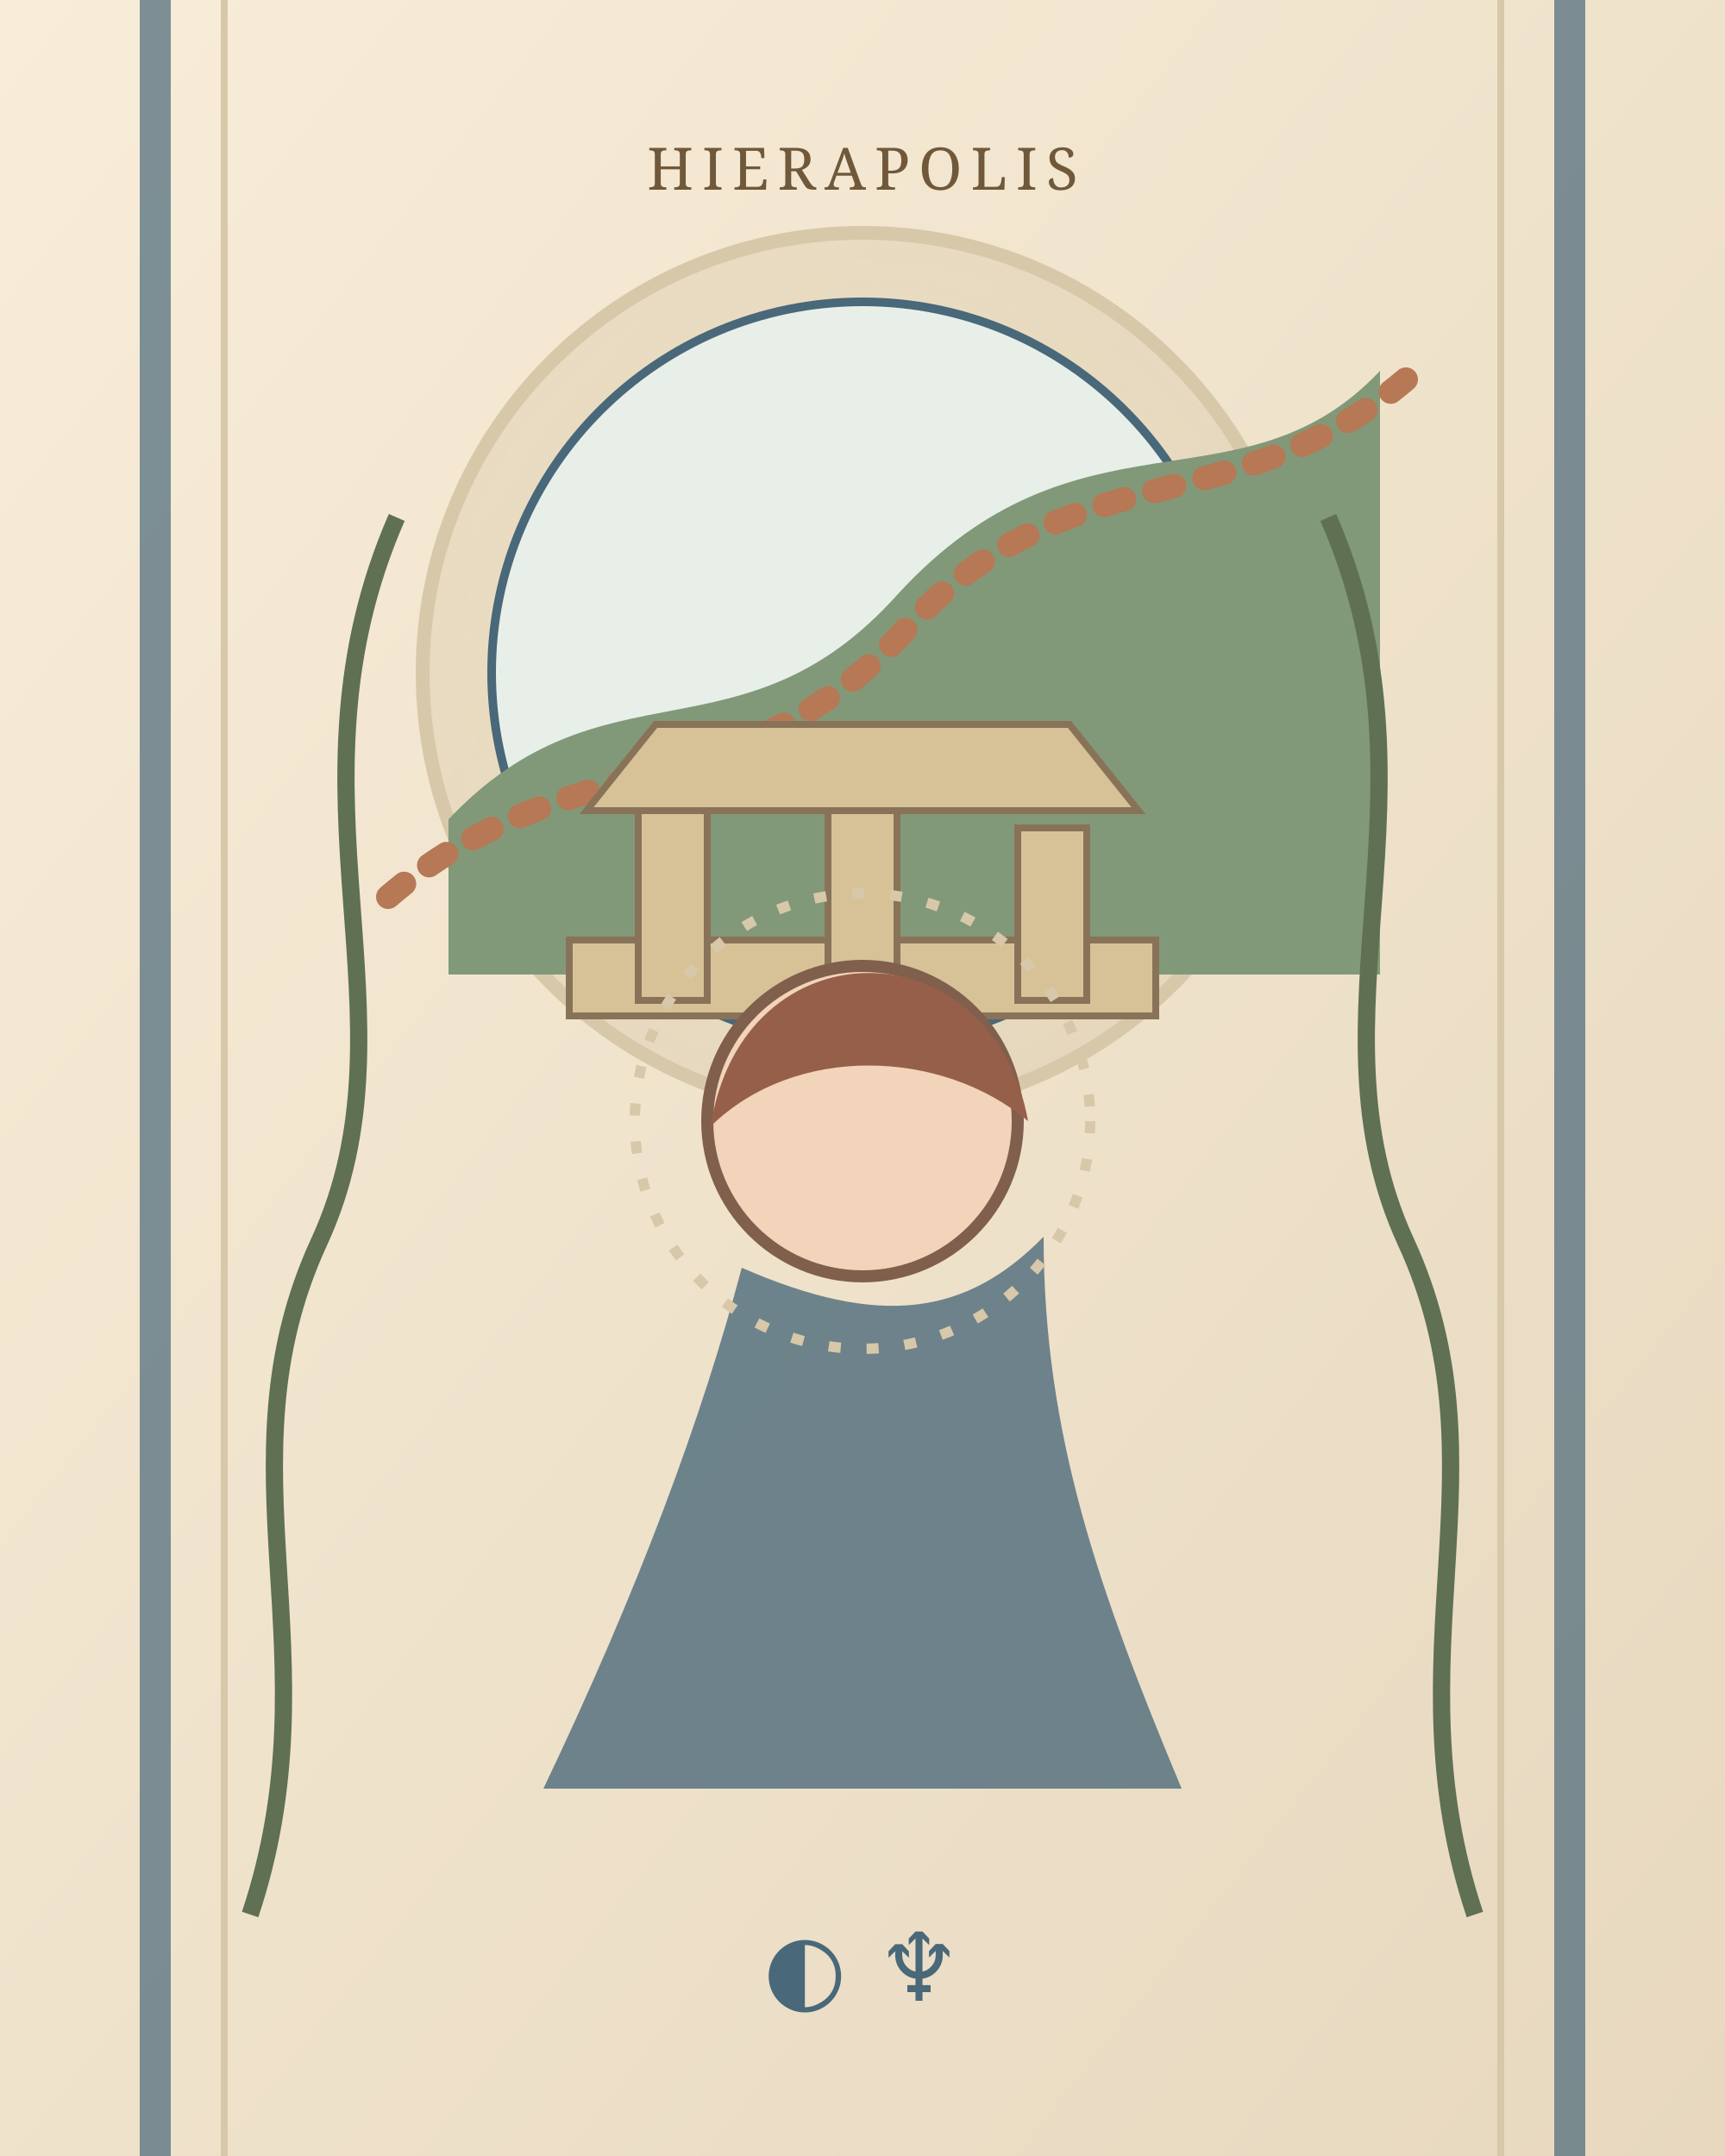
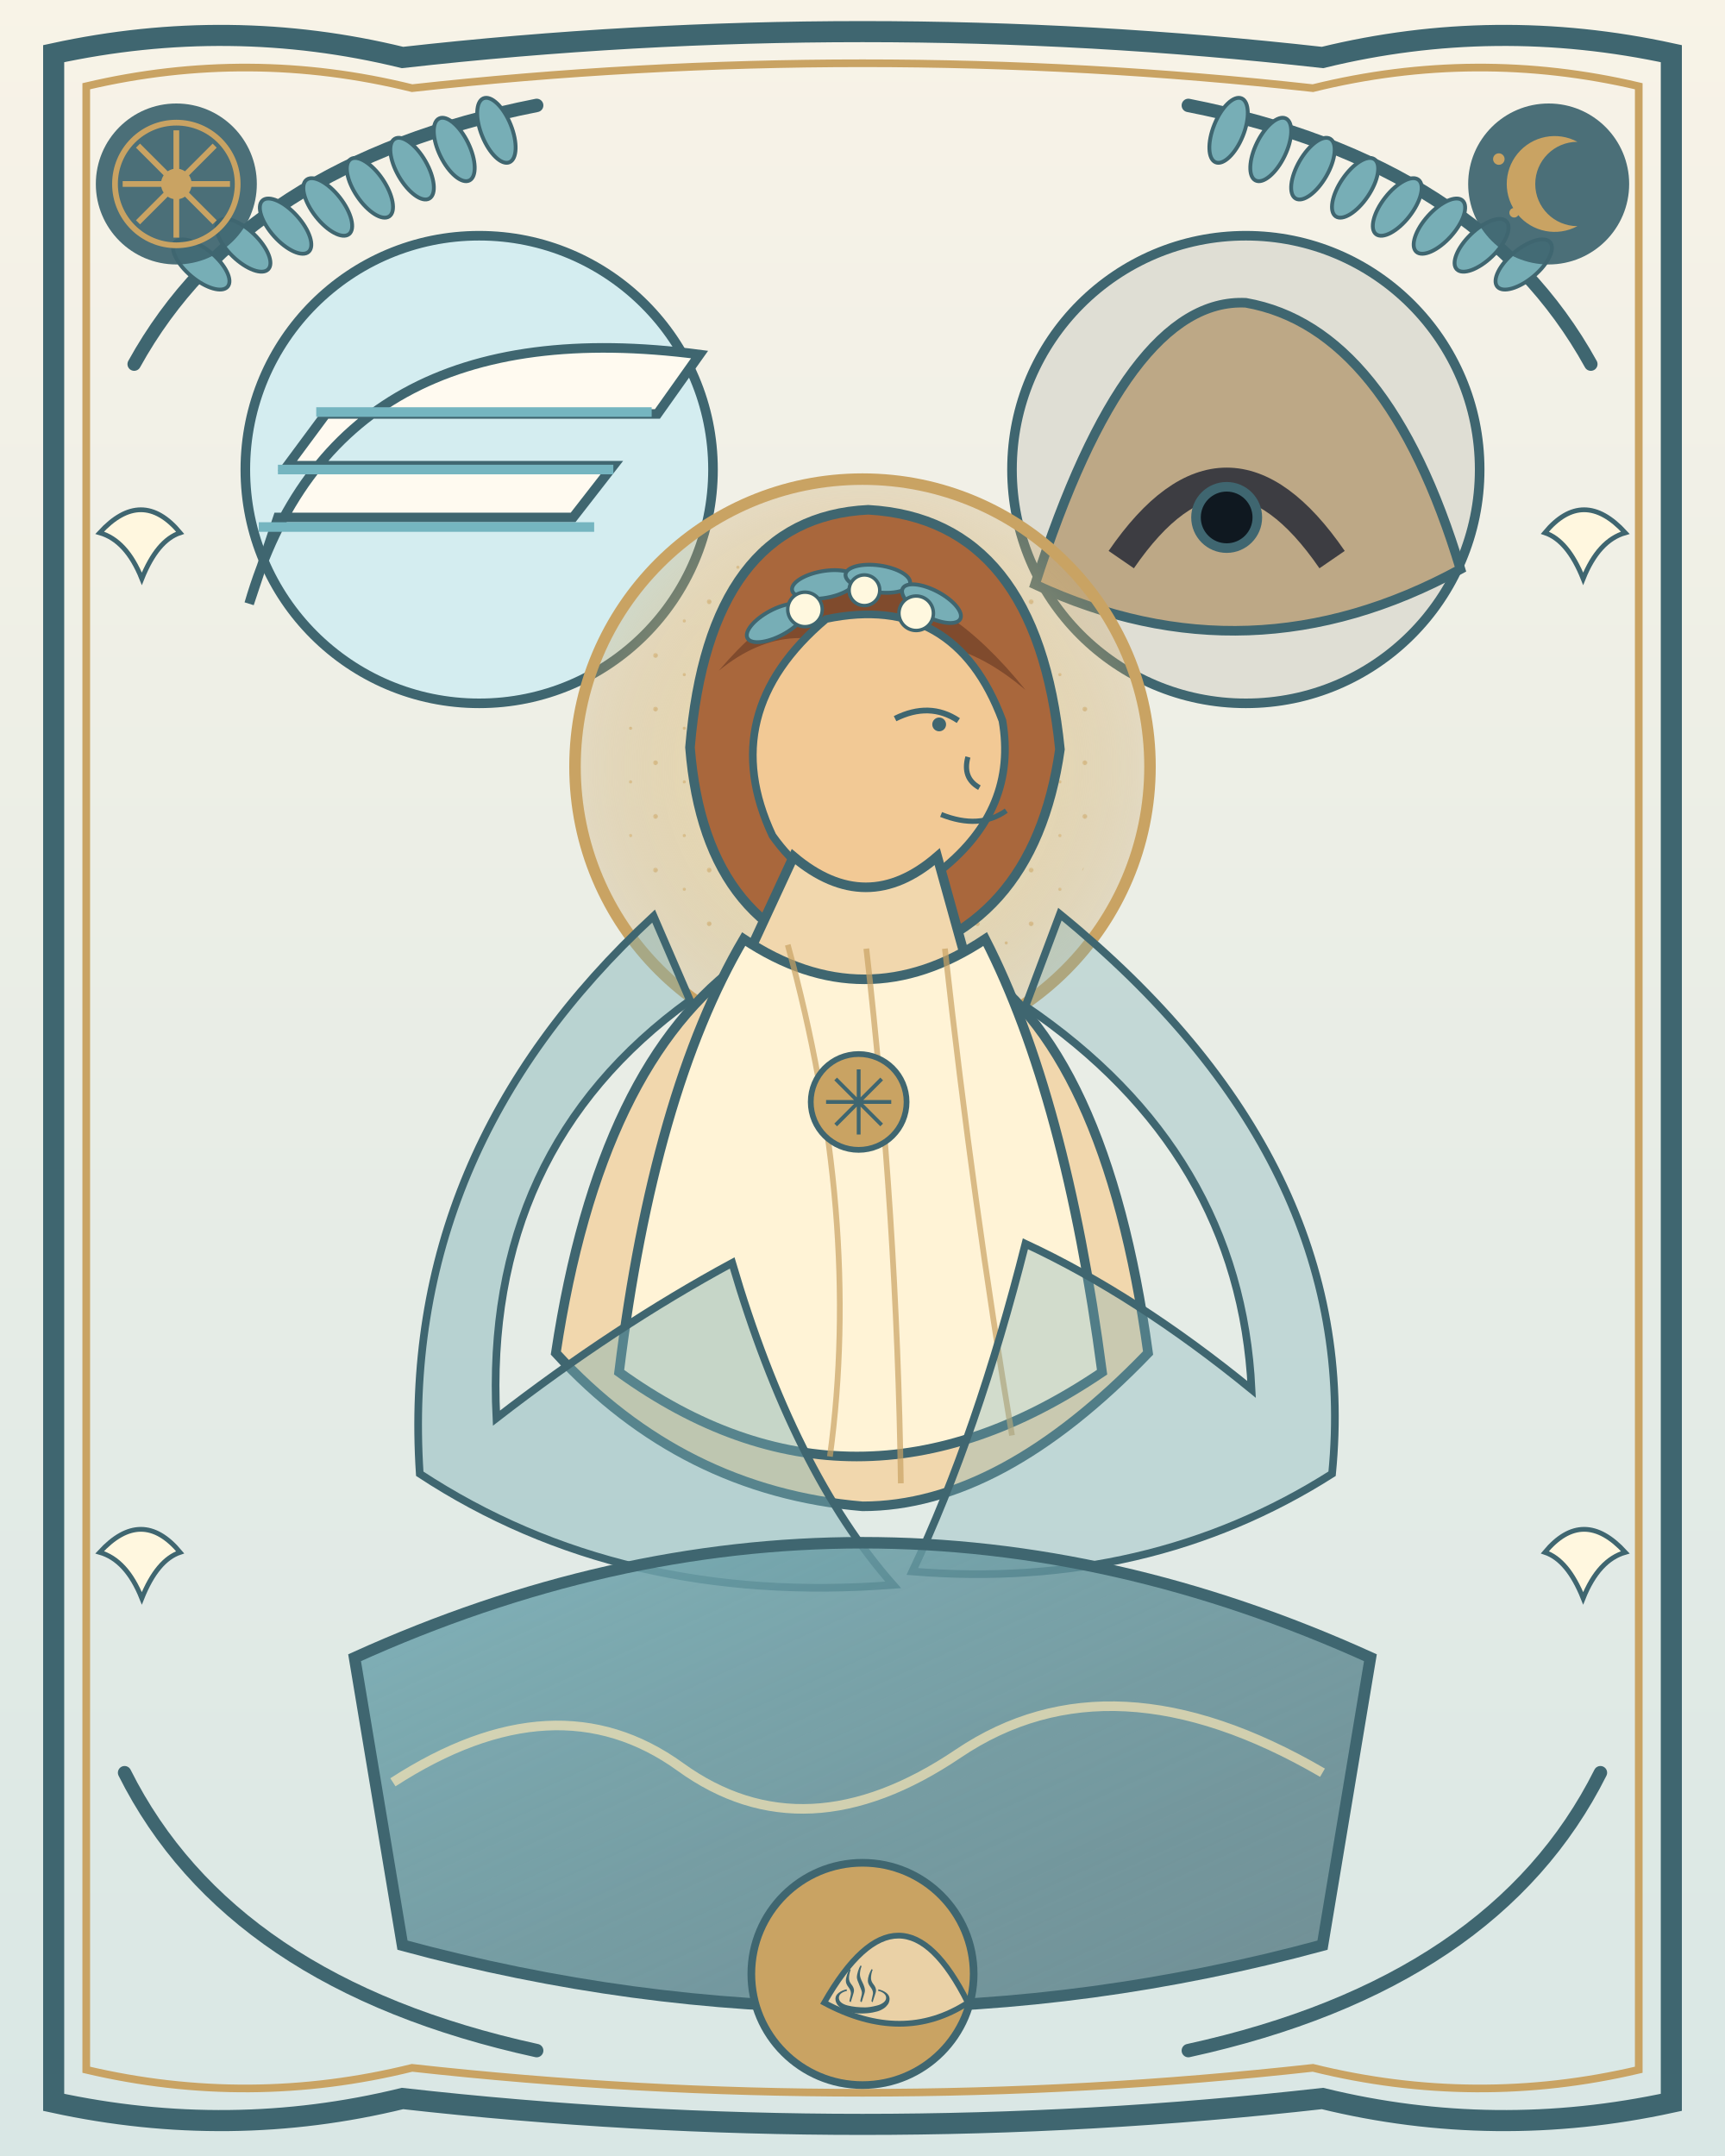
- <svg xmlns="http://www.w3.org/2000/svg" viewBox="0 0 1000 1250" role="img" aria-label="HIERAPOLIS">
+ <svg xmlns="http://www.w3.org/2000/svg" viewBox="0 0 900 1125" role="img" aria-label="Art Nouveau travel illustration">
  <defs>
-     <linearGradient id="b" y2="1">
-       <stop stop-color="#f8edd8" />
-       <stop offset="1" stop-color="#e7d8bf" />
+     <linearGradient id="paper" x1="0" y1="0" x2="0" y2="1">
+       <stop stop-color="#f8f3e7" />
+       <stop offset="1" stop-color="#d9e7e5" />
    </linearGradient>
-     <radialGradient id="h">
-       <stop stop-color="#fff8d9" />
-       <stop offset="1" stop-color="#d7c8a9" stop-opacity=".38" />
+     <radialGradient id="halo">
+       <stop stop-color="#fff5ca" />
+       <stop offset="1" stop-color="#c9a363" stop-opacity=".28" />
    </radialGradient>
+     <linearGradient id="sea" x1="0" y1="0" x2="1" y2="1">
+       <stop stop-color="#77aeb6" stop-opacity=".9" />
+       <stop offset="1" stop-color="#3f6670" stop-opacity=".68" />
+     </linearGradient>
+     <filter id="soft">
+       <feGaussianBlur stdDeviation="1.1" />
+     </filter>
+     <pattern id="stars" width="28" height="28" patternUnits="userSpaceOnUse">
+       <circle cx="6" cy="6" r="1.2" fill="#c9a363" />
+       <circle cx="21" cy="16" r=".8" fill="#c9a363" />
+     </pattern>
  </defs>
-   <rect width="1000" height="1250" fill="url(#b)" />
-   <path d="M90 0v1250M910 0v1250" stroke="#496879" stroke-width="18" opacity=".7" />
-   <path d="M130 0v1250M870 0v1250" stroke="#d7c8a9" stroke-width="4" />
-   <circle cx="500" cy="390" r="255" fill="url(#h)" stroke="#d7c8a9" stroke-width="8" />
-   <circle cx="500" cy="390" r="215" fill="#e8efe9" stroke="#496879" stroke-width="5" />
-   <path d="M260 475C350 380 430 445 520 345C625 230 720 300 800 215v350H260z" fill="#819978" />
-   <path d="M225 520C330 430 430 470 525 365C620 260 715 305 815 220" fill="none" stroke="#b67855" stroke-width="14" stroke-linecap="round" stroke-dasharray="12 18" />
-   <g fill="#d7c298" stroke="#887359" stroke-width="4">
-     <rect x="330" y="545" width="340" height="44" />
-     <rect x="370" y="470" width="40" height="110" />
-     <rect x="480" y="450" width="40" height="130" />
-     <rect x="590" y="480" width="40" height="100" />
-     <path d="M340 470h320l-40-50H380z" />
+   <rect width="900" height="1125" fill="url(#paper)" />
+   <path d="M28 28 Q120 8 210 30 Q450 3 690 30 Q780 8 872 28 L872 1097 Q780 1117 690 1095 Q450 1122 210 1095 Q120 1117 28 1097Z" fill="none" stroke="#3f6670" stroke-width="11" />
+   <path d="M45 45 Q130 25 215 46 Q450 20 685 46 Q770 25 855 45 L855 1080 Q770 1100 685 1079 Q450 1105 215 1079 Q130 1100 45 1080Z" fill="none" stroke="#c9a363" stroke-width="4" />
+   <g fill="none" stroke="#3f6670" stroke-width="7" stroke-linecap="round">
+     <path d="M70 190 Q128 85 280 55" />
+     <path d="M830 190 Q772 85 620 55" />
+     <path d="M65 925 Q120 1035 280 1070" />
+     <path d="M835 925 Q780 1035 620 1070" />
  </g>
-   <circle cx="500" cy="650" r="90" fill="#f1d4ba" stroke="#805f4d" stroke-width="7" />
-   <path d="M412 653C430 535 575 535 596 650c-50-42-135-45-184 3z" fill="#965f49" />
-   <path d="M430 735c80 35 130 28 175-18 0 115 32 205 80 320H315c55-115 92-215 115-302z" fill="#496879" opacity=".78" />
-   <circle cx="500" cy="650" r="132" fill="none" stroke="#d7c8a9" stroke-width="6" stroke-dasharray="7 15" />
-   <g font-family="Georgia,serif" text-anchor="middle">
-     <text x="500" y="110" font-size="34" fill="#70583a" letter-spacing="5">HIERAPOLIS</text>
-     <text x="500" y="1160" font-size="55" fill="#496879">◐   ♆</text>
+   <g fill="#77aeb6" stroke="#3f6670" stroke-width="2">
+     <ellipse cx="105" cy="138" rx="8" ry="18" transform="rotate(-50 105 138)" />
+     <ellipse cx="127" cy="128" rx="8" ry="18" transform="rotate(-46 127 128)" />
+     <ellipse cx="149" cy="118" rx="8" ry="18" transform="rotate(-42 149 118)" />
+     <ellipse cx="171" cy="108" rx="8" ry="18" transform="rotate(-38 171 108)" />
+     <ellipse cx="193" cy="98" rx="8" ry="18" transform="rotate(-34 193 98)" />
+     <ellipse cx="215" cy="88" rx="8" ry="18" transform="rotate(-30 215 88)" />
+     <ellipse cx="237" cy="78" rx="8" ry="18" transform="rotate(-26 237 78)" />
+     <ellipse cx="259" cy="68" rx="8" ry="18" transform="rotate(-22 259 68)" />
+     <ellipse cx="795" cy="138" rx="8" ry="18" transform="rotate(50 795 138)" />
+     <ellipse cx="773" cy="128" rx="8" ry="18" transform="rotate(46 773 128)" />
+     <ellipse cx="751" cy="118" rx="8" ry="18" transform="rotate(42 751 118)" />
+     <ellipse cx="729" cy="108" rx="8" ry="18" transform="rotate(38 729 108)" />
+     <ellipse cx="707" cy="98" rx="8" ry="18" transform="rotate(34 707 98)" />
+     <ellipse cx="685" cy="88" rx="8" ry="18" transform="rotate(30 685 88)" />
+     <ellipse cx="663" cy="78" rx="8" ry="18" transform="rotate(26 663 78)" />
+     <ellipse cx="641" cy="68" rx="8" ry="18" transform="rotate(22 641 68)" />
  </g>
-   <g fill="none" stroke="#5f7053" stroke-width="10">
-     <path d="M145 1110c50-150-20-260 40-390s-25-260 45-420" />
-     <path d="M855 1110c-50-150 20-260-40-390s25-260-45-420" />
+   <g fill="#fff7df" stroke="#3f6670" stroke-width="2.5">
+     <path d="M52 278 q22-24 42 0 q-12 4-20 24 q-8-20-22-24z" />
+     <path d="M848 278 q-22-24-42 0 q12 4 20 24 q8-20 22-24z" />
+     <path d="M52 810 q22-24 42 0 q-12 4-20 24 q-8-20-22-24z" />
+     <path d="M848 810 q-22-24-42 0 q12 4 20 24 q8-20 22-24z" />
  </g>
+   <g>
+     <circle cx="92" cy="96" r="42" fill="#3f6670" opacity=".93" />
+     <circle cx="92" cy="96" r="32" fill="none" stroke="#c9a363" stroke-width="3" />
+     <path d="M92 68v56M64 96h56M72 76l40 40M112 76l-40 40" stroke="#c9a363" stroke-width="3" />
+     <circle cx="92" cy="96" r="8" fill="#c9a363" />
+     <circle cx="808" cy="96" r="42" fill="#3f6670" opacity=".93" />
+     <path d="M823 74a25 25 0 1 0 0 44a20 20 0 1 1 0-44" fill="#c9a363" />
+     <circle cx="782" cy="83" r="3" fill="#c9a363" />
+     <circle cx="790" cy="111" r="2.5" fill="#c9a363" />
+   </g>
+   <g stroke="#3f6670" stroke-width="5">
+     <circle cx="250" cy="245" r="122" fill="#d4edf0" />
+     <path d="M130 315 q45-155 235-130 l-22 31H170l-20 27h170l-21 27H145z" fill="#fffaf0" />
+     <path d="M165 215h175M145 245h175M135 275h175" stroke="#75b5c0" />
+     <circle cx="650" cy="245" r="122" fill="#dfded4" />
+     <path d="M540 305 q48-150 110-147 q74 13 112 139 q-110 60-222 8z" fill="#bda886" />
+     <path d="M585 292 q55-80 110 0" fill="none" stroke="#3d3d42" stroke-width="16" />
+     <circle cx="640" cy="270" r="16" fill="#0f1820" />
+   </g>
+   <circle cx="450" cy="400" r="150" fill="url(#halo)" stroke="#c9a363" stroke-width="6" />
+   <circle cx="450" cy="400" r="127" fill="url(#stars)" opacity=".55" />
+   <path d="M360 390 q10-120 93-124 q88 5 100 125 q-14 98-100 112 q-85-12-93-113z" fill="#a9673c" stroke="#3f6670" stroke-width="5" />
+   <path d="M375 350 q78-92 160 10 q-45-38-79-14 q-42-28-81 4z" fill="#754229" opacity=".78" />
+   <path d="M431 323 q67-14 92 53 q8 46-32 78 q-54 30-88-18 q-30-64 28-113z" fill="#f2c995" stroke="#3f6670" stroke-width="4" />
+   <path d="M467 375 q18-9 33 1" fill="none" stroke="#3f6670" stroke-width="3" />
+   <circle cx="490" cy="378" r="3.6" fill="#3f6670" />
+   <path d="M505 395 q-3 11 6 16M491 425 q20 8 34-2" fill="none" stroke="#3f6670" stroke-width="2.7" />
+   <g fill="#77aeb6" stroke="#3f6670" stroke-width="2">
+     <ellipse cx="405" cy="325" rx="17" ry="7" transform="rotate(-28 405 325)" />
+     <ellipse cx="430" cy="305" rx="17" ry="7" transform="rotate(-10 430 305)" />
+     <ellipse cx="458" cy="302" rx="17" ry="7" transform="rotate(8 458 302)" />
+     <ellipse cx="486" cy="315" rx="17" ry="7" transform="rotate(28 486 315)" />
+   </g>
+   <g fill="#fff8df" stroke="#3f6670" stroke-width="1.8">
+     <circle cx="420" cy="318" r="9" />
+     <circle cx="451" cy="308" r="8" />
+     <circle cx="478" cy="320" r="9" />
+   </g>
+   <path d="M414 447 q38 32 75 0 l15 54 q73 45 95 205 q-77 80-149 80 q-94-8-160-80 q23-152 99-205z" fill="#f1d7ad" stroke="#3f6670" stroke-width="5" />
+   <path d="M388 490 q63 42 126 0 q42 82 61 226 q-130 88-252 0 q18-146 65-226z" fill="#fff3d6" stroke="#3f6670" stroke-width="5" />
+   <path d="M411 493 Q450 635 433 760M452 495 Q468 635 470 774M493 495 Q508 630 528 749" stroke="#c9a363" stroke-width="3" opacity=".7" fill="none" />
+   <path d="M360 522 q-108 78-101 218 q62-48 123-81 q32 109 84 168 q-142 11-247-58 q-11-168 122-291z" fill="#77aeb6" fill-opacity=".42" stroke="#3f6670" stroke-width="4" />
+   <path d="M535 525 q112 76 118 200 q-60-49-118-76 q-25 99-59 171 q123 10 219-51 q16-163-142-292z" fill="#77aeb6" fill-opacity=".33" stroke="#3f6670" stroke-width="4" />
+   <circle cx="448" cy="575" r="25" fill="#c9a363" stroke="#3f6670" stroke-width="3" />
+   <path d="M448 558v34M431 575h34M436 563l24 24M460 563l-24 24" stroke="#3f6670" stroke-width="2" />
+   <path d="M185 865 Q450 745 715 865 L690 1015 Q450 1080 210 1015Z" fill="url(#sea)" stroke="#3f6670" stroke-width="6" />
+   <path d="M205 930 Q290 875 355 922 T500 915 T690 925" fill="none" stroke="#f8e6b5" stroke-width="5" opacity=".7" />
+   <circle cx="450" cy="1030" r="58" fill="#c9a363" stroke="#3f6670" stroke-width="4" />
+   <path d="M430 1045 q40-70 75 0 q-34 22-75 0z" fill="#ead1a6" stroke="#3f6670" stroke-width="3" />
+   <text x="450" y="1050" text-anchor="middle" font-family="Georgia,serif" font-size="34" fill="#3f6670">♨</text>
</svg>
